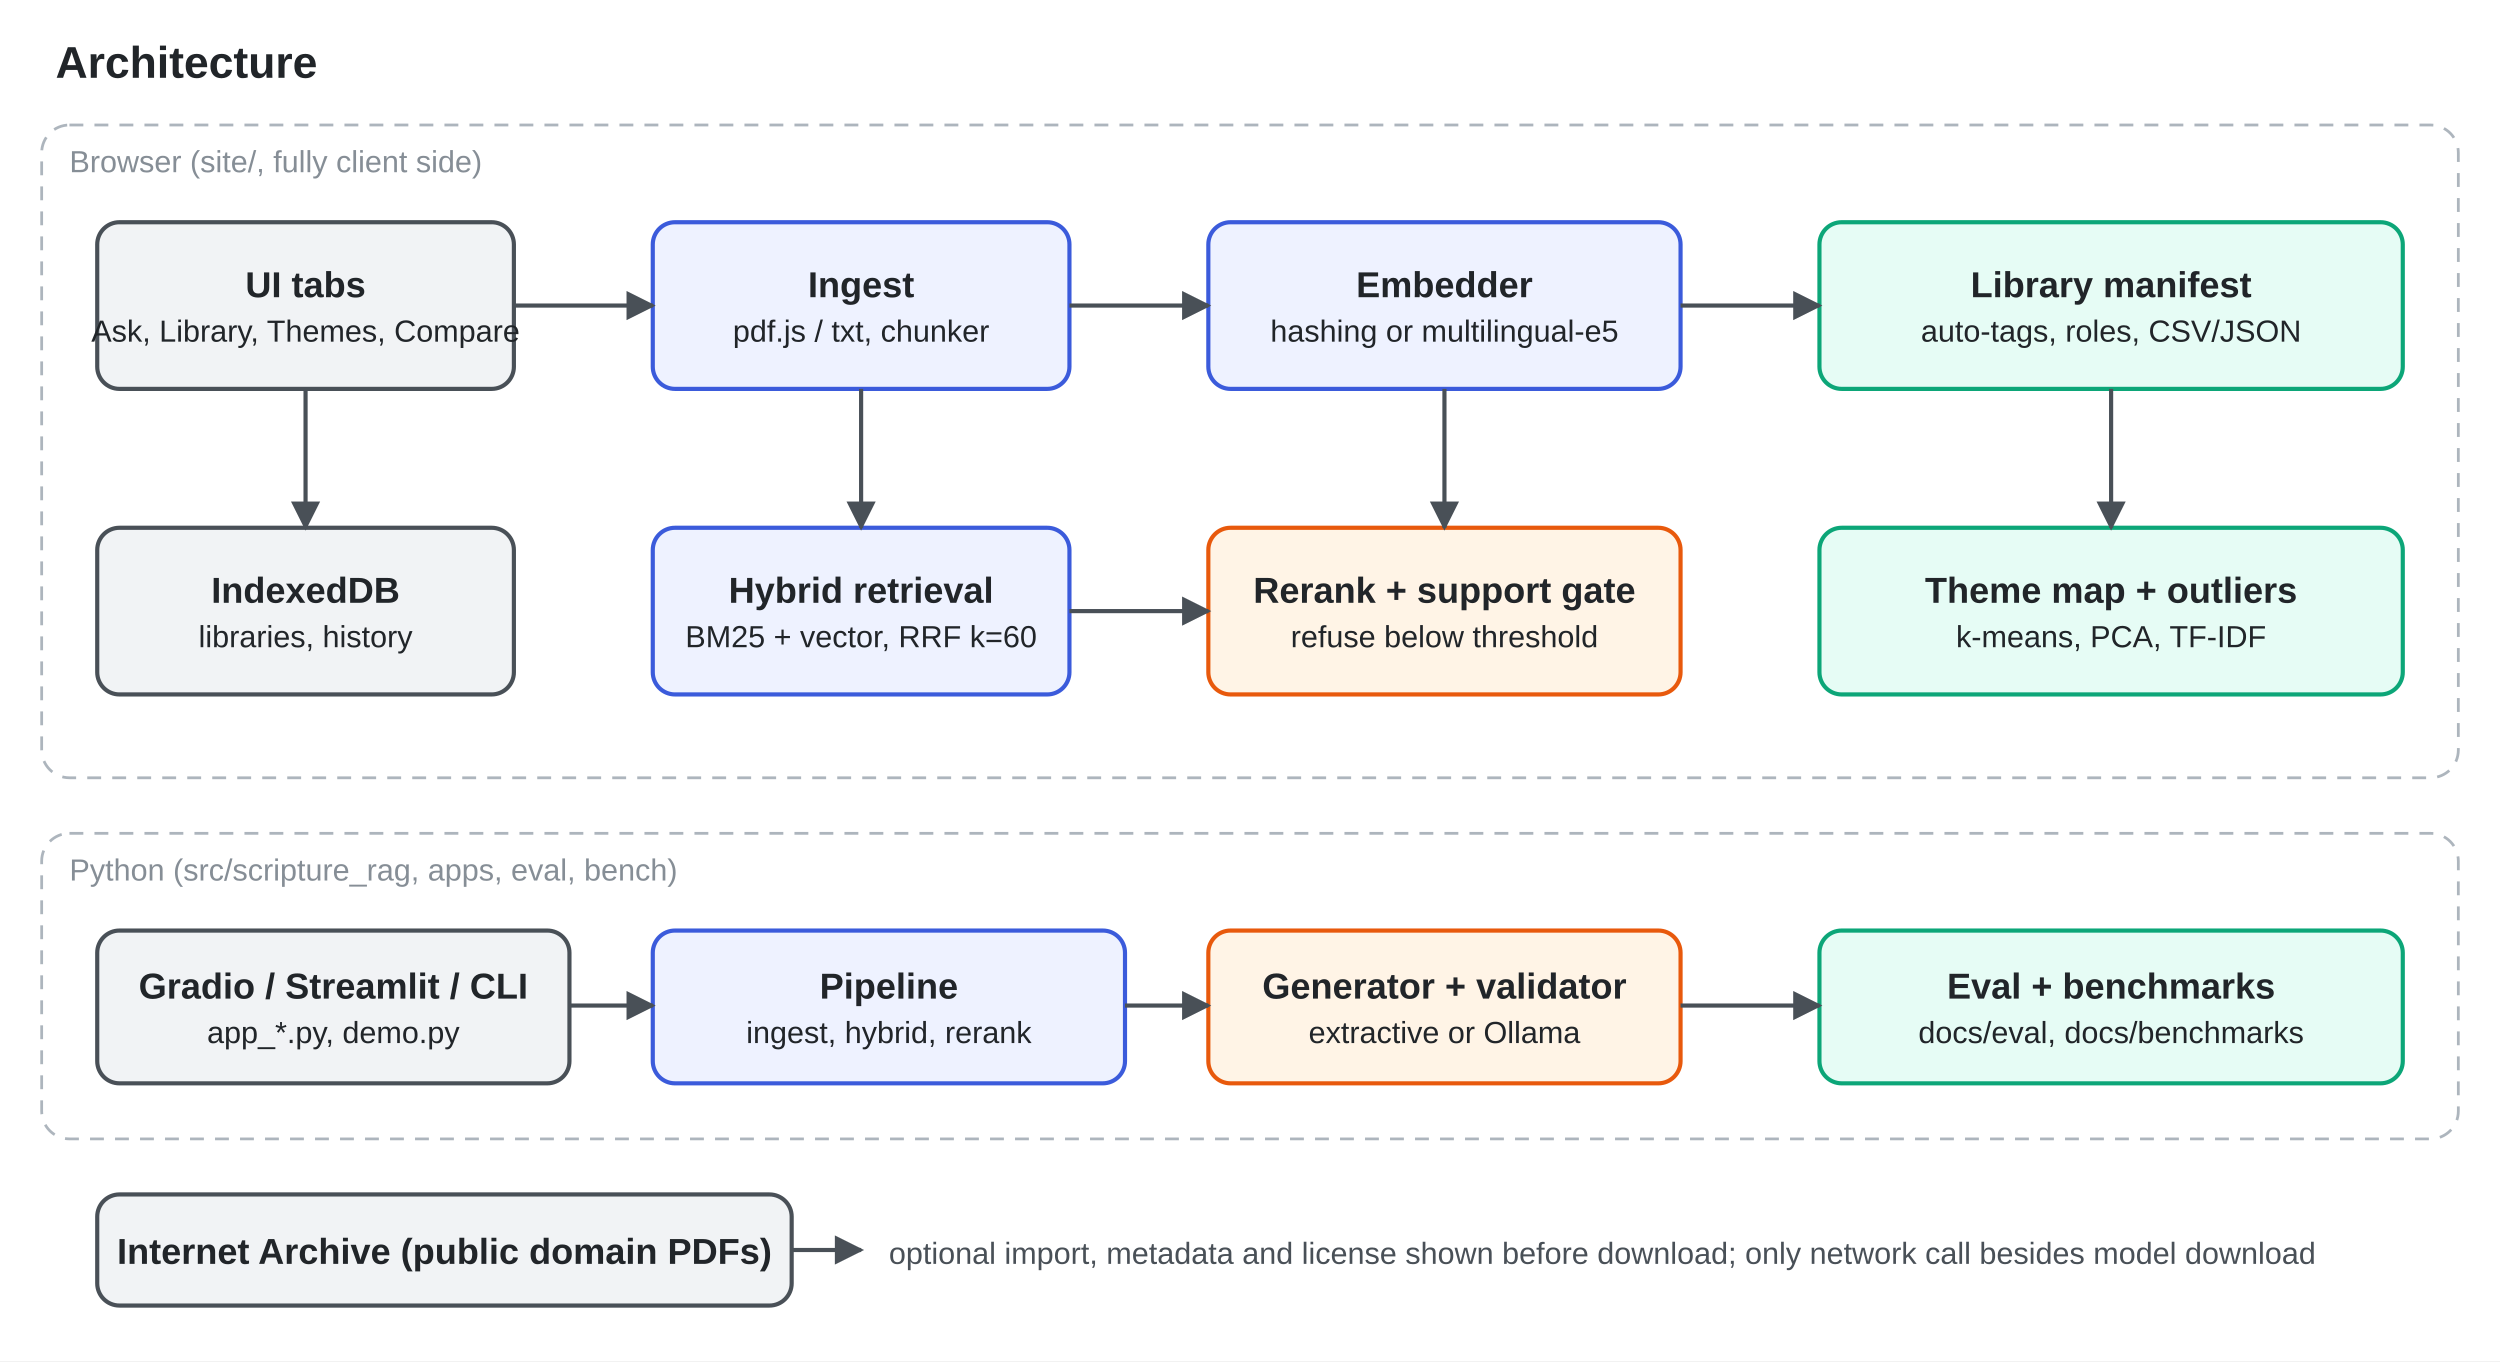
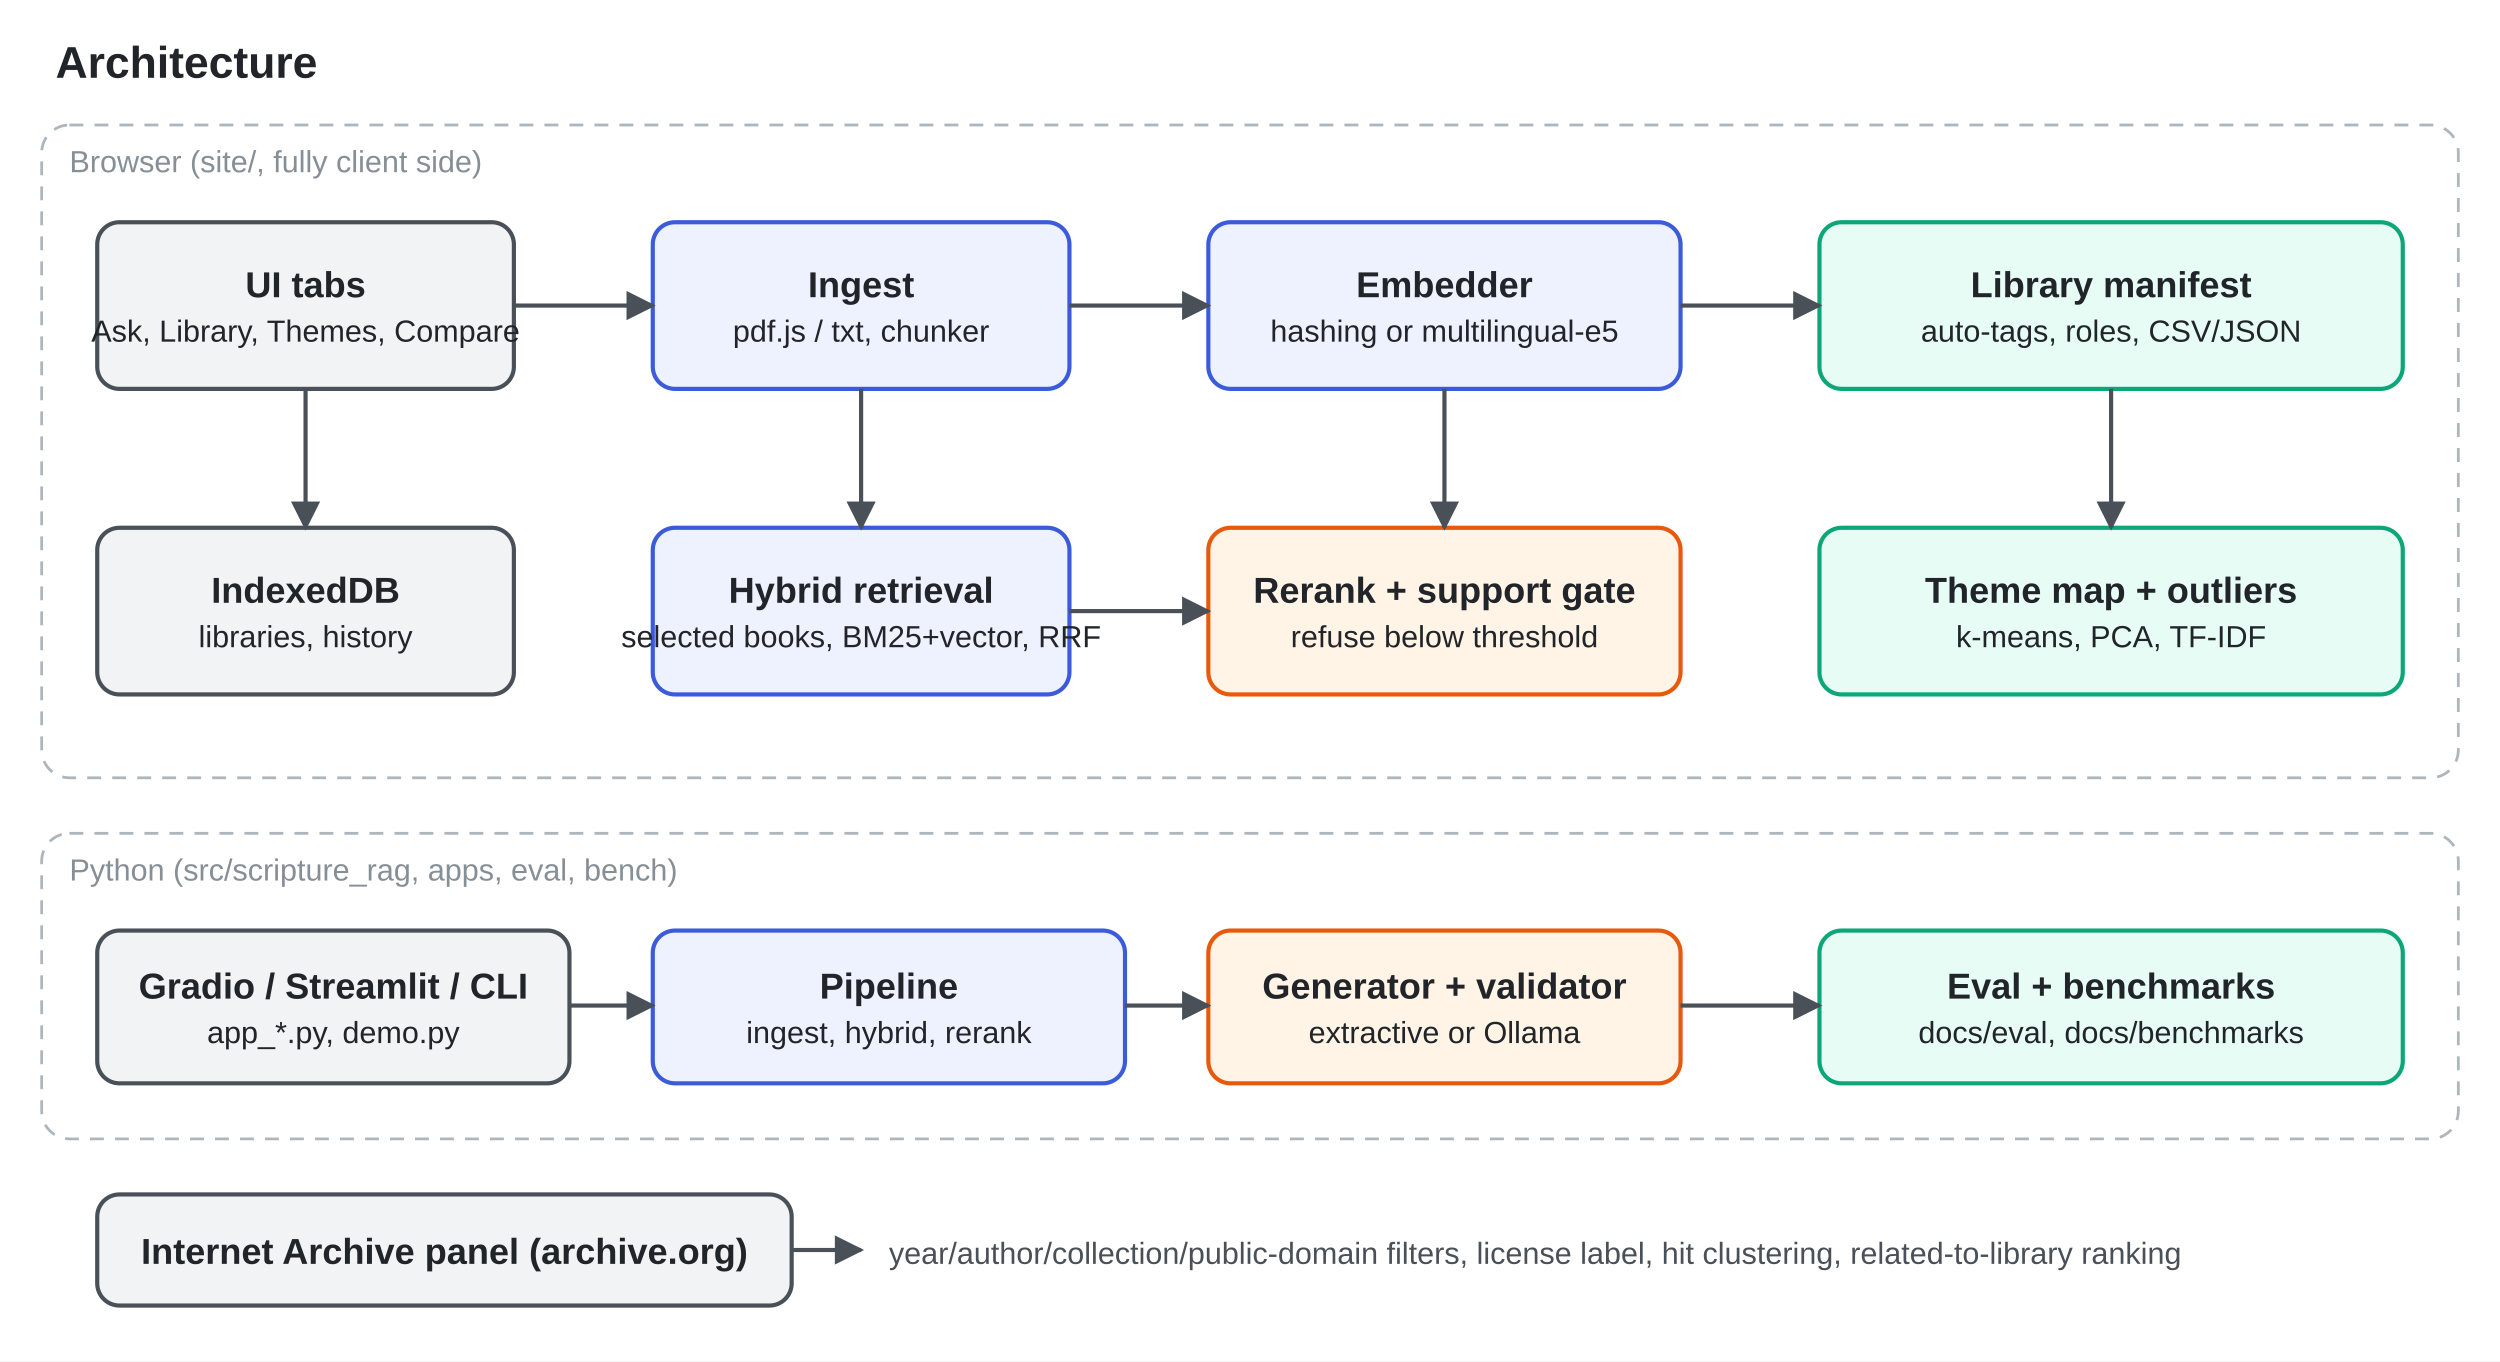
<svg xmlns="http://www.w3.org/2000/svg" viewBox="0 0 900 490" width="900" height="490" font-family="system-ui,Segoe UI,Arial,sans-serif" fill="#212529">
  <defs>
    <marker id="a" viewBox="0 0 10 10" refX="9" refY="5" markerWidth="7" markerHeight="7" orient="auto">
      <path d="M0,0L10,5L0,10z" fill="#495057" />
    </marker>
  </defs>
  <rect width="900" height="490" fill="#ffffff" />
  <text x="20" y="28" font-size="16" font-weight="700">Architecture</text>
  <rect x="15" y="45" width="870" height="235" rx="10" fill="none" stroke="#adb5bd" stroke-dasharray="5 4" />
  <text x="25" y="62" font-size="11" fill="#868e96">Browser (site/, fully client side)</text>
  <rect x="35" y="80" width="150" height="60" rx="8" fill="#f1f3f5" stroke="#495057" stroke-width="1.5" />
  <text x="110.0" y="107.0" text-anchor="middle" font-size="13" font-weight="600">UI tabs</text>
  <text x="110.0" y="123.0" text-anchor="middle" font-size="11" font-weight="400">Ask, Library, Themes, Compare</text>
  <rect x="235" y="80" width="150" height="60" rx="8" fill="#eef2ff" stroke="#3b5bdb" stroke-width="1.5" />
  <text x="310.0" y="107.0" text-anchor="middle" font-size="13" font-weight="600">Ingest</text>
  <text x="310.0" y="123.0" text-anchor="middle" font-size="11" font-weight="400">pdf.js / txt, chunker</text>
  <rect x="435" y="80" width="170" height="60" rx="8" fill="#eef2ff" stroke="#3b5bdb" stroke-width="1.5" />
  <text x="520.0" y="107.0" text-anchor="middle" font-size="13" font-weight="600">Embedder</text>
  <text x="520.0" y="123.0" text-anchor="middle" font-size="11" font-weight="400">hashing or multilingual-e5</text>
  <rect x="655" y="80" width="210" height="60" rx="8" fill="#e6fcf5" stroke="#0ca678" stroke-width="1.5" />
  <text x="760.0" y="107.0" text-anchor="middle" font-size="13" font-weight="600">Library manifest</text>
  <text x="760.0" y="123.0" text-anchor="middle" font-size="11" font-weight="400">auto-tags, roles, CSV/JSON</text>
  <rect x="235" y="190" width="150" height="60" rx="8" fill="#eef2ff" stroke="#3b5bdb" stroke-width="1.5" />
  <text x="310.0" y="217.0" text-anchor="middle" font-size="13" font-weight="600">Hybrid retrieval</text>
-   <text x="310.0" y="233.0" text-anchor="middle" font-size="11" font-weight="400">BM25 + vector, RRF k=60</text>
+   <text x="310.0" y="233.0" text-anchor="middle" font-size="11" font-weight="400">selected books, BM25+vector, RRF</text>
  <rect x="435" y="190" width="170" height="60" rx="8" fill="#fff4e6" stroke="#e8590c" stroke-width="1.5" />
  <text x="520.0" y="217.0" text-anchor="middle" font-size="13" font-weight="600">Rerank + support gate</text>
  <text x="520.0" y="233.0" text-anchor="middle" font-size="11" font-weight="400">refuse below threshold</text>
  <rect x="655" y="190" width="210" height="60" rx="8" fill="#e6fcf5" stroke="#0ca678" stroke-width="1.5" />
  <text x="760.0" y="217.0" text-anchor="middle" font-size="13" font-weight="600">Theme map + outliers</text>
  <text x="760.0" y="233.0" text-anchor="middle" font-size="11" font-weight="400">k-means, PCA, TF-IDF</text>
  <rect x="35" y="190" width="150" height="60" rx="8" fill="#f1f3f5" stroke="#495057" stroke-width="1.5" />
  <text x="110.0" y="217.0" text-anchor="middle" font-size="13" font-weight="600">IndexedDB</text>
  <text x="110.0" y="233.0" text-anchor="middle" font-size="11" font-weight="400">libraries, history</text>
  <line x1="185" y1="110" x2="235" y2="110" stroke="#495057" stroke-width="1.5" marker-end="url(#a)" />
  <line x1="385" y1="110" x2="435" y2="110" stroke="#495057" stroke-width="1.5" marker-end="url(#a)" />
  <line x1="605" y1="110" x2="655" y2="110" stroke="#495057" stroke-width="1.5" marker-end="url(#a)" />
  <line x1="520" y1="140" x2="520" y2="190" stroke="#495057" stroke-width="1.5" marker-end="url(#a)" />
  <line x1="310" y1="140" x2="310" y2="190" stroke="#495057" stroke-width="1.5" marker-end="url(#a)" />
  <line x1="385" y1="220" x2="435" y2="220" stroke="#495057" stroke-width="1.5" marker-end="url(#a)" />
  <line x1="110" y1="140" x2="110" y2="190" stroke="#495057" stroke-width="1.5" marker-end="url(#a)" />
  <line x1="760" y1="140" x2="760" y2="190" stroke="#495057" stroke-width="1.5" marker-end="url(#a)" />
  <rect x="15" y="300" width="870" height="110" rx="10" fill="none" stroke="#adb5bd" stroke-dasharray="5 4" />
  <text x="25" y="317" font-size="11" fill="#868e96">Python (src/scripture_rag, apps, eval, bench)</text>
  <rect x="35" y="335" width="170" height="55" rx="8" fill="#f1f3f5" stroke="#495057" stroke-width="1.5" />
  <text x="120.0" y="359.5" text-anchor="middle" font-size="13" font-weight="600">Gradio / Streamlit / CLI</text>
  <text x="120.0" y="375.5" text-anchor="middle" font-size="11" font-weight="400">app_*.py, demo.py</text>
  <rect x="235" y="335" width="170" height="55" rx="8" fill="#eef2ff" stroke="#3b5bdb" stroke-width="1.5" />
  <text x="320.0" y="359.5" text-anchor="middle" font-size="13" font-weight="600">Pipeline</text>
  <text x="320.0" y="375.5" text-anchor="middle" font-size="11" font-weight="400">ingest, hybrid, rerank</text>
  <rect x="435" y="335" width="170" height="55" rx="8" fill="#fff4e6" stroke="#e8590c" stroke-width="1.5" />
  <text x="520.0" y="359.5" text-anchor="middle" font-size="13" font-weight="600">Generator + validator</text>
  <text x="520.0" y="375.5" text-anchor="middle" font-size="11" font-weight="400">extractive or Ollama</text>
  <rect x="655" y="335" width="210" height="55" rx="8" fill="#e6fcf5" stroke="#0ca678" stroke-width="1.5" />
  <text x="760.0" y="359.5" text-anchor="middle" font-size="13" font-weight="600">Eval + benchmarks</text>
  <text x="760.0" y="375.5" text-anchor="middle" font-size="11" font-weight="400">docs/eval, docs/benchmarks</text>
  <line x1="205" y1="362" x2="235" y2="362" stroke="#495057" stroke-width="1.5" marker-end="url(#a)" />
  <line x1="405" y1="362" x2="435" y2="362" stroke="#495057" stroke-width="1.5" marker-end="url(#a)" />
  <line x1="605" y1="362" x2="655" y2="362" stroke="#495057" stroke-width="1.5" marker-end="url(#a)" />
  <rect x="35" y="430" width="250" height="40" rx="8" fill="#f1f3f5" stroke="#495057" stroke-width="1.5" />
-   <text x="160.0" y="455.0" text-anchor="middle" font-size="13" font-weight="600">Internet Archive (public domain PDFs)</text>
+   <text x="160.0" y="455.0" text-anchor="middle" font-size="13" font-weight="600">Internet Archive panel (archive.org)</text>
  <line x1="285" y1="450" x2="310" y2="450" stroke="#495057" stroke-width="1.5" marker-end="url(#a)" />
-   <text x="320" y="455" font-size="11" fill="#495057">optional import, metadata and license shown before download; only network call besides model download</text>
+   <text x="320" y="455" font-size="11" fill="#495057">year/author/collection/public-domain filters, license label, hit clustering, related-to-library ranking</text>
</svg>
